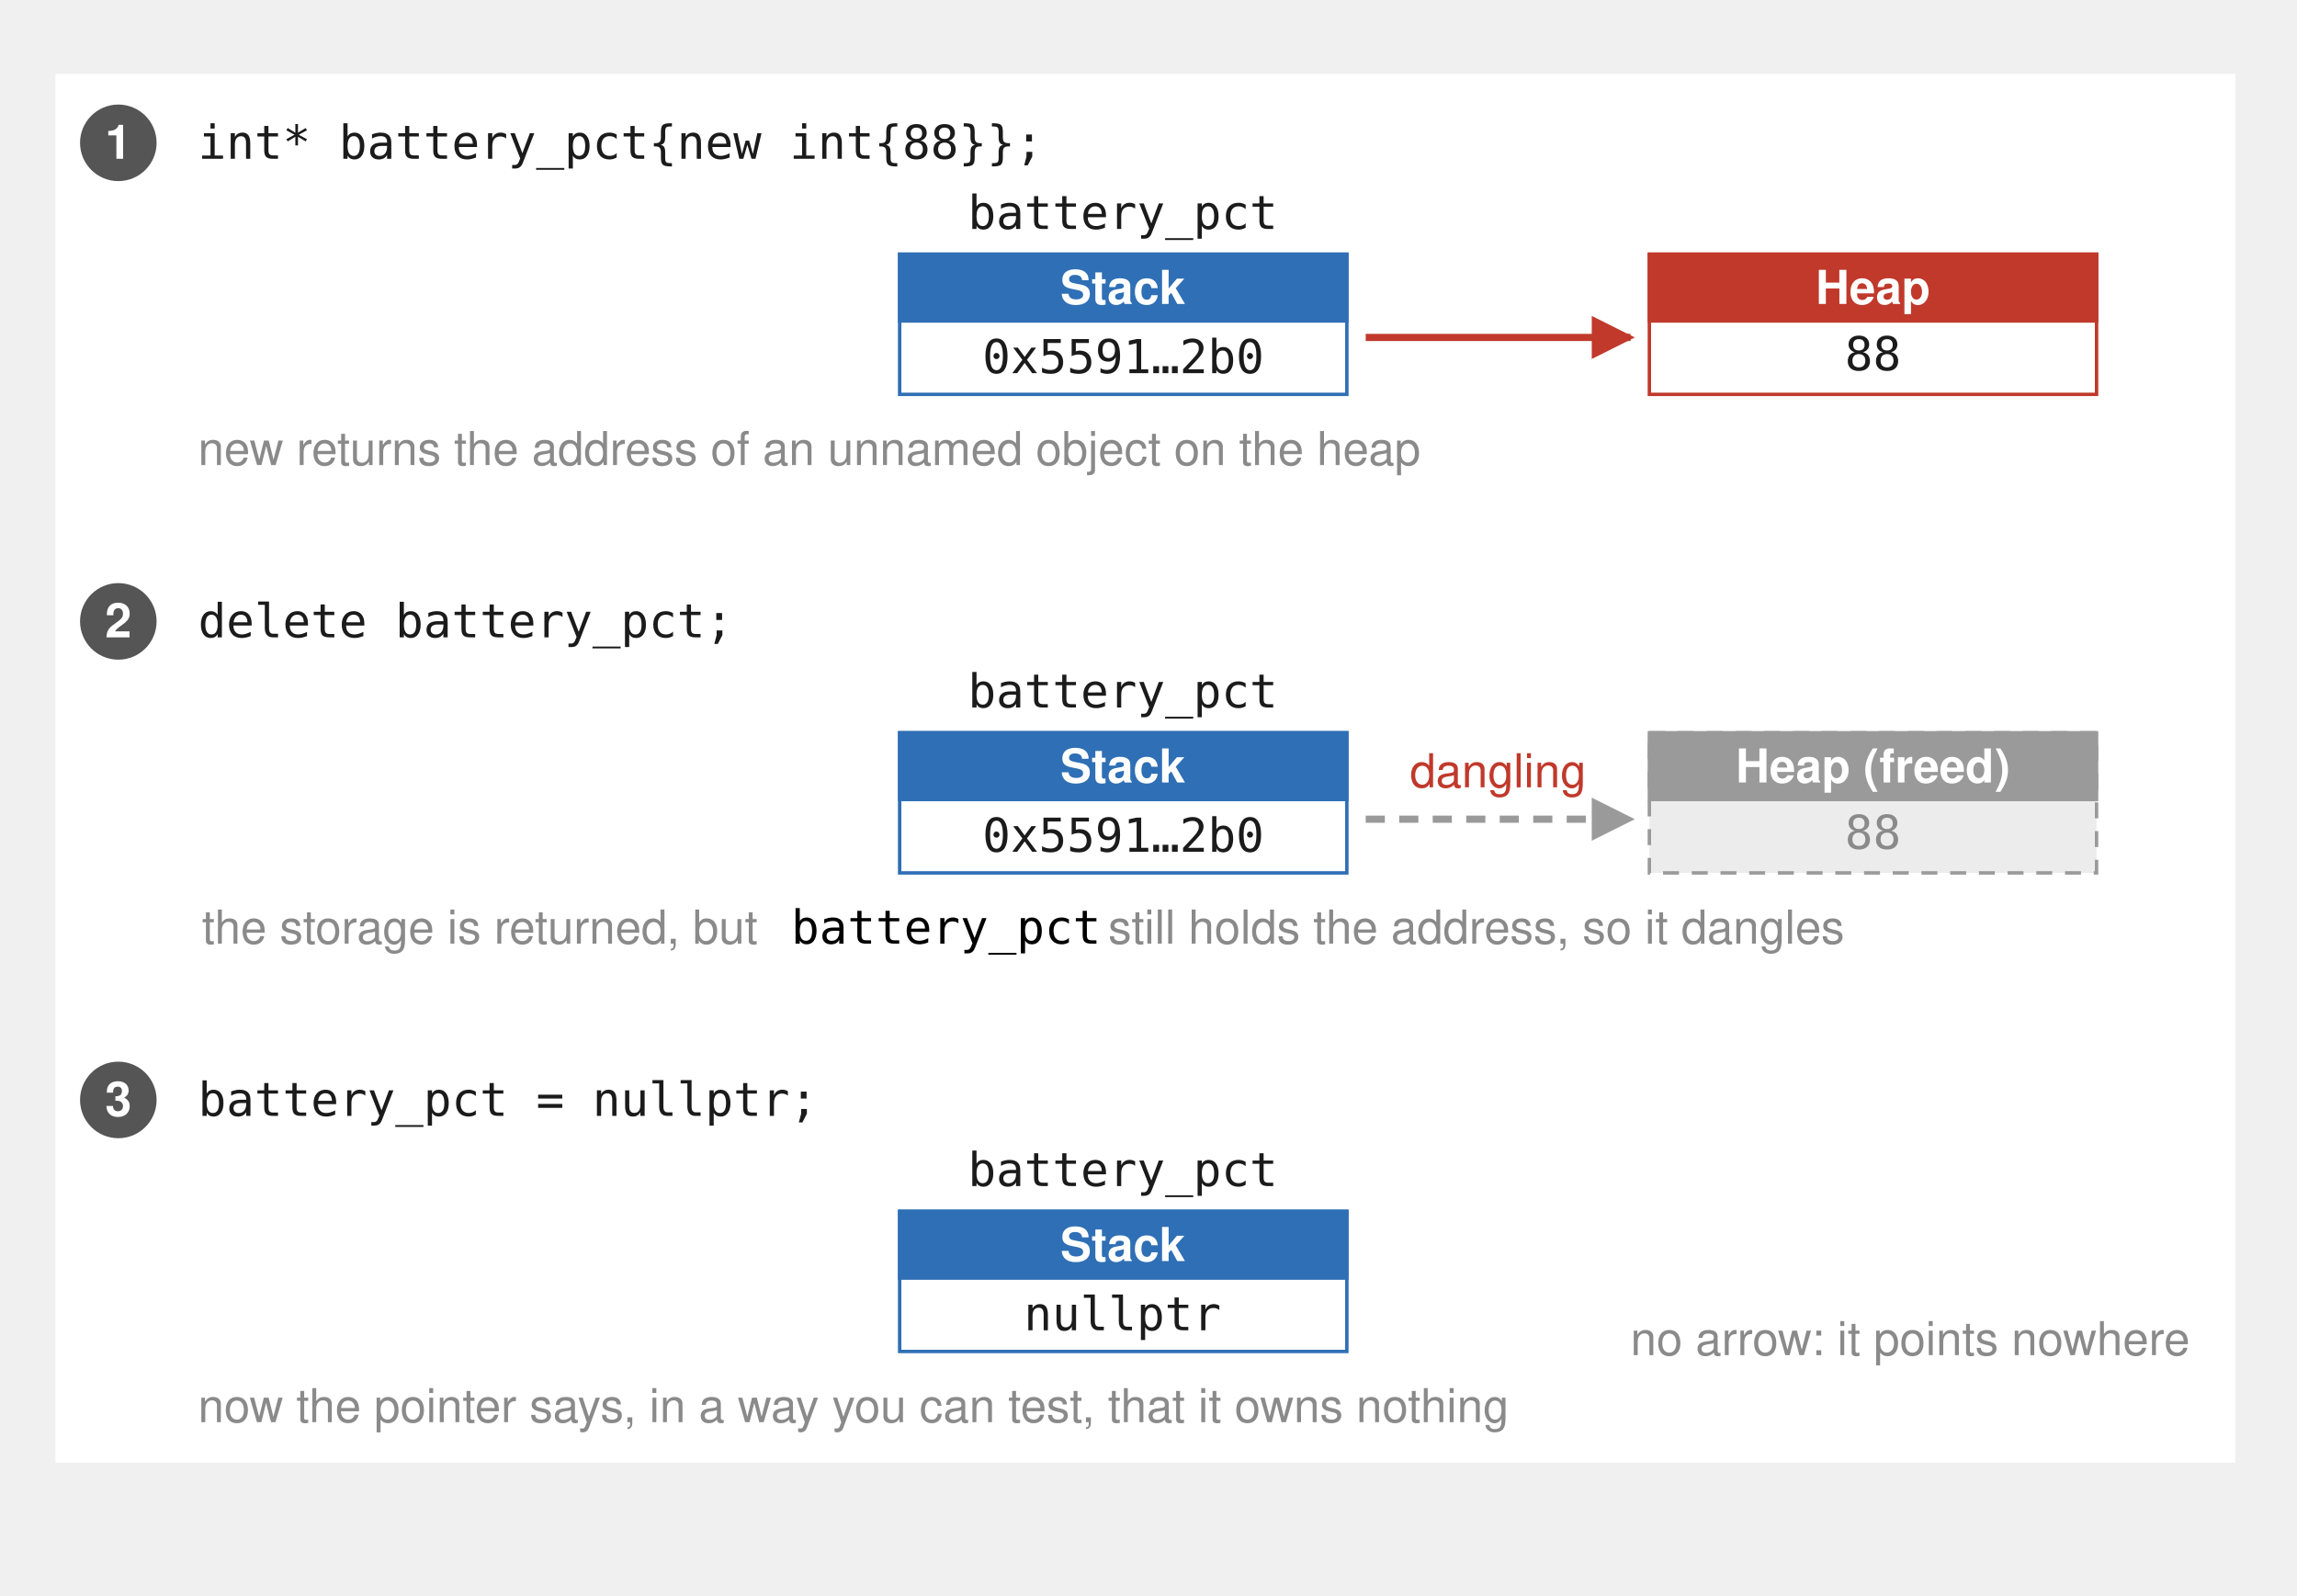
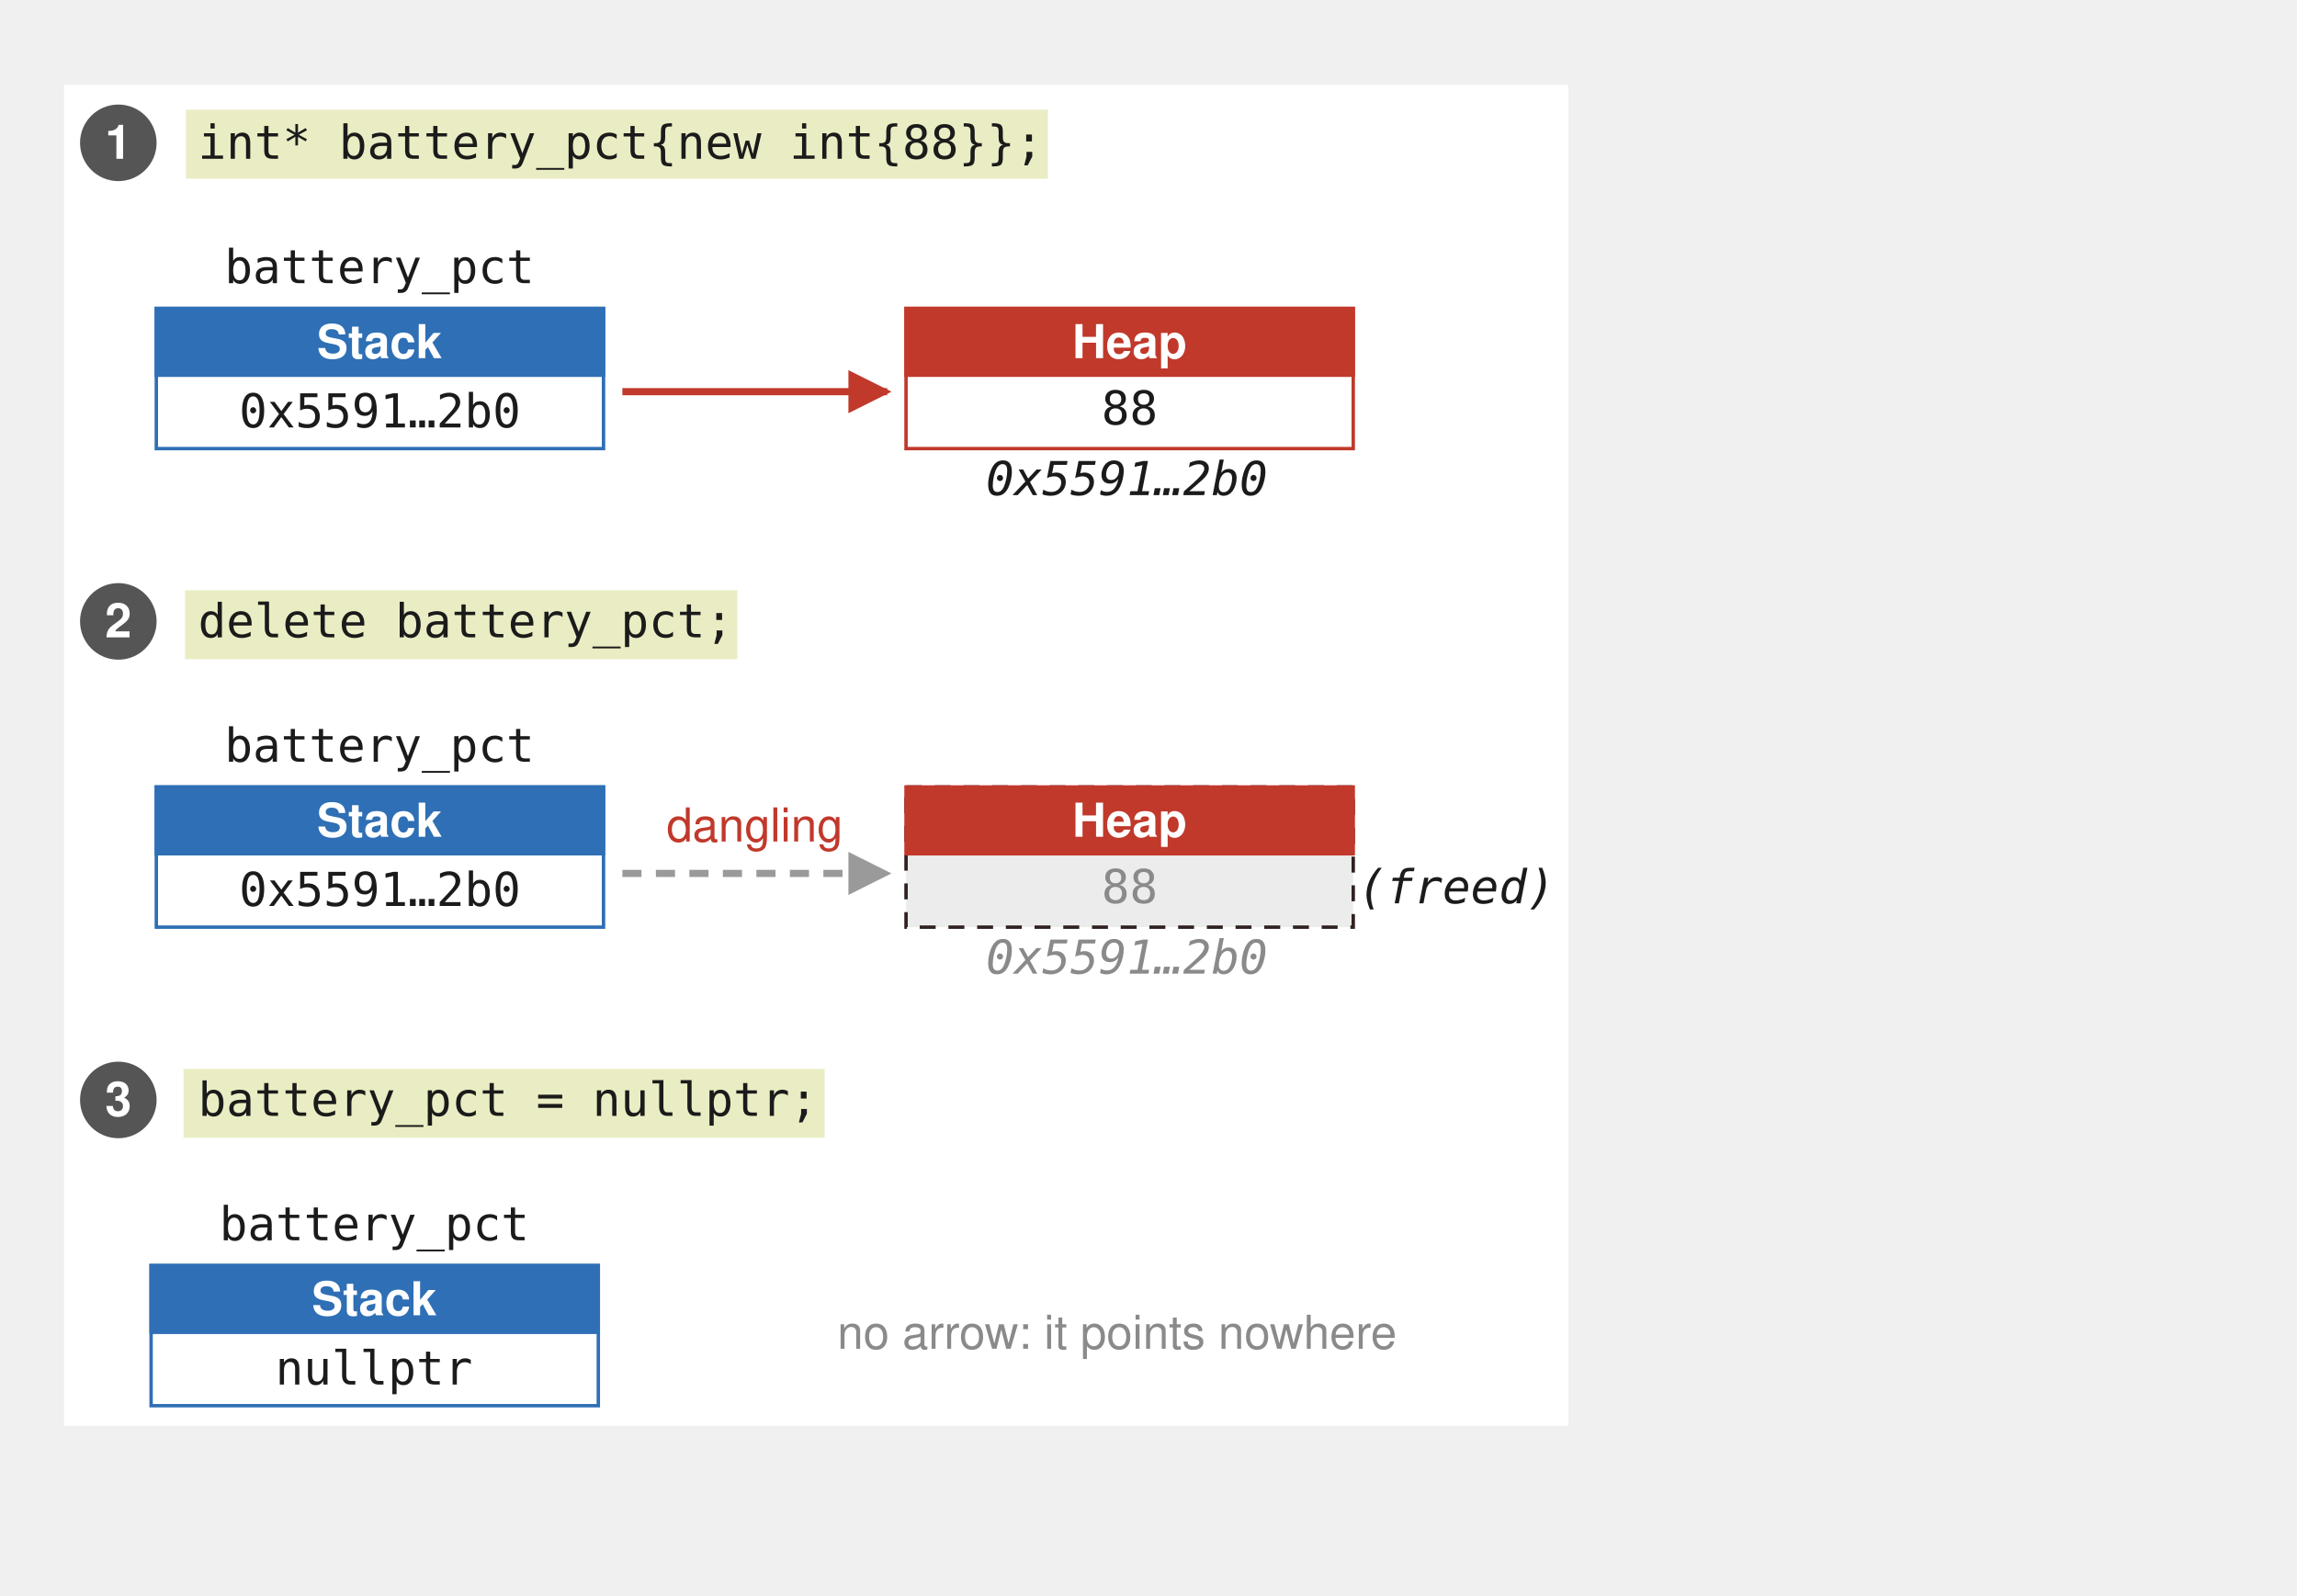
<svg xmlns="http://www.w3.org/2000/svg" width="1440" height="1000" viewBox="0 0 1440 1000" version="1.1" id="new_delete">
  <defs id="defs6">
    <marker id="a-2f6fb5" viewBox="0 0 10 10" refX="9" refY="5" markerWidth="6" markerHeight="6" orient="auto-start-reverse">
      <path d="M 0 0 L 10 5 L 0 10 z" fill="#2f6fb5" id="path1" />
    </marker>
    <marker id="a-c0392b" viewBox="0 0 10 10" refX="9" refY="5" markerWidth="6" markerHeight="6" orient="auto-start-reverse">
      <path d="M 0 0 L 10 5 L 0 10 z" fill="#c0392b" id="path2" />
    </marker>
    <marker id="a-555555" viewBox="0 0 10 10" refX="9" refY="5" markerWidth="6" markerHeight="6" orient="auto-start-reverse">
      <path d="M 0 0 L 10 5 L 0 10 z" fill="#555555" id="path3" />
    </marker>
    <marker id="a-7d8f1c" viewBox="0 0 10 10" refX="9" refY="5" markerWidth="6" markerHeight="6" orient="auto-start-reverse">
      <path d="M 0 0 L 10 5 L 0 10 z" fill="#7d8f1c" id="path4" />
    </marker>
    <marker id="a-1f7a6c" viewBox="0 0 10 10" refX="9" refY="5" markerWidth="6" markerHeight="6" orient="auto-start-reverse">
      <path d="M 0 0 L 10 5 L 0 10 z" fill="#1f7a6c" id="path5" />
    </marker>
    <marker id="a-9a9a9a" viewBox="0 0 10 10" refX="9" refY="5" markerWidth="6" markerHeight="6" orient="auto-start-reverse">
      <path d="M 0 0 L 10 5 L 0 10 z" fill="#9a9a9a" id="path6" />
    </marker>
  </defs>
-   <rect width="1366.658" height="870.686" fill="#ffffff" id="rect6" x="34.741" y="46.322" style="stroke-width:0.909" />
+   <rect width="769.814" height="173.232" fill="#ffffff" id="rect32" x="449.121" y="1207.608" style="stroke-width:0.304" />
+   <rect width="943.039" height="840.642" fill="#ffffff" id="rect6" x="40.118" y="53.188" style="stroke-width:0.742" />
  <circle cx="74.174" cy="89.54" r="24" fill="#555555" id="circle6" />
  <text x="74.174" y="99.54" font-family="'Fira Sans', Helvetica, Arial, sans-serif" font-size="30px" font-weight="bold" fill="#ffffff" text-anchor="middle" id="text6">1</text>
+   <rect x="116.534" y="68.77" width="540.377" height="43.237" fill="#ececec" stroke="#9a9a9a" stroke-width="2.085" stroke-dasharray="10, 8" id="rect4" style="fill:#eaedc3;fill-opacity:1;stroke:none;stroke-opacity:1" />
  <text x="124.174" y="99.54" font-family="'Fira Mono', 'DejaVu Sans Mono', monospace" font-size="28" font-weight="normal" fill="#1b1b1b" text-anchor="start" id="text7" style="font-style:normal;font-variant:normal;font-weight:normal;font-stretch:normal;font-size:29.333px;font-family:'Fira Mono', 'DejaVu Sans Mono', monospace;-inkscape-font-specification:'Fira Mono, DejaVu Sans Mono, monospace, Normal';font-variant-ligatures:normal;font-variant-caps:normal;font-variant-numeric:normal;font-variant-east-asian:normal">int* battery_pct{new int{88}};</text>
-   <rect x="563.994" y="159.361" width="280.359" height="87.859" fill="#ffffff" stroke="#2f6fb5" stroke-width="2.141" id="rect7" />
-   <rect x="562.924" y="158.29" width="282.5" height="44" fill="#2f6fb5" id="rect8" />
-   <text x="703.881" y="190.54" font-family="'Fira Sans', Helvetica, Arial, sans-serif" font-size="26" font-weight="600" fill="#ffffff" text-anchor="middle" id="text8" style="font-style:normal;font-variant:normal;font-weight:600;font-stretch:normal;font-size:29.333px;font-family:'Fira Sans', Helvetica, Arial, sans-serif;-inkscape-font-specification:'Fira Sans, Helvetica, Arial, sans-serif, Semi-Bold';font-variant-ligatures:normal;font-variant-caps:normal;font-variant-numeric:normal;font-variant-east-asian:normal">Stack</text>
-   <text x="704.174" y="233.94" font-family="'Fira Mono', 'DejaVu Sans Mono', monospace" font-size="24" font-weight="bold" fill="#1b1b1b" text-anchor="middle" id="text9" style="font-style:normal;font-variant:normal;font-weight:500;font-stretch:normal;font-size:29.333px;font-family:'Fira Mono', 'DejaVu Sans Mono', monospace;-inkscape-font-specification:'Fira Mono, DejaVu Sans Mono, monospace, Medium';font-variant-ligatures:normal;font-variant-caps:normal;font-variant-numeric:normal;font-variant-east-asian:normal">0x5591…2b0</text>
-   <text x="703.91" y="143.54" font-family="'Fira Sans', Helvetica, Arial, sans-serif" font-size="28" font-weight="bold" fill="#1b1b1b" text-anchor="middle" id="text10" style="font-style:normal;font-variant:normal;font-weight:normal;font-stretch:normal;font-size:29.333px;font-family:'Fira Mono', 'DejaVu Sans Mono', monospace;-inkscape-font-specification:'Fira Mono, DejaVu Sans Mono, monospace, Normal';font-variant-ligatures:normal;font-variant-caps:normal;font-variant-numeric:normal;font-variant-east-asian:normal">battery_pct</text>
-   <rect x="1033.995" y="159.361" width="280.359" height="87.859" fill="#ffffff" stroke="#c0392b" stroke-width="2.141" id="rect10" />
-   <rect x="1032.924" y="158.29" width="282.5" height="44" fill="#c0392b" id="rect11" />
-   <text x="1174.174" y="190.54" font-family="'Fira Sans', Helvetica, Arial, sans-serif" font-size="26" font-weight="600" fill="#ffffff" text-anchor="middle" id="text11" style="font-style:normal;font-variant:normal;font-weight:600;font-stretch:normal;font-size:29.333px;font-family:'Fira Sans', Helvetica, Arial, sans-serif;-inkscape-font-specification:'Fira Sans, Helvetica, Arial, sans-serif, Semi-Bold';font-variant-ligatures:normal;font-variant-caps:normal;font-variant-numeric:normal;font-variant-east-asian:normal">Heap</text>
-   <text x="1174.174" y="232.14" font-family="'Fira Sans', Helvetica, Arial, sans-serif" font-size="36" font-weight="bold" fill="#1b1b1b" text-anchor="middle" id="text12" style="font-style:normal;font-variant:normal;font-weight:500;font-stretch:normal;font-size:29.333px;font-family:'Fira Mono', 'DejaVu Sans Mono', monospace;-inkscape-font-specification:'Fira Mono, DejaVu Sans Mono, monospace, Medium';font-variant-ligatures:normal;font-variant-caps:normal;font-variant-numeric:normal;font-variant-east-asian:normal">88</text>
-   <line x1="856.174" y1="211.54" x2="1022.174" y2="211.54" stroke="#c0392b" stroke-width="4.5" marker-end="url(#a-c0392b)" id="line12" />
-   <text x="124.174" y="291.54" font-family="'Fira Sans', Helvetica, Arial, sans-serif" font-size="22" font-weight="normal" fill="#8a8a8a" text-anchor="start" id="text13" style="font-style:normal;font-variant:normal;font-weight:normal;font-stretch:normal;font-size:29.333px;font-family:'Fira Sans', Helvetica, Arial, sans-serif;-inkscape-font-specification:'Fira Sans, Helvetica, Arial, sans-serif, Normal';font-variant-ligatures:normal;font-variant-caps:normal;font-variant-numeric:normal;font-variant-east-asian:normal">new returns the address of an unnamed object on the heap</text>
  <circle cx="74.174" cy="389.54" r="24" fill="#555555" id="circle13" />
  <text x="74.174" y="399.54" font-family="'Fira Sans', Helvetica, Arial, sans-serif" font-size="30px" font-weight="bold" fill="#ffffff" text-anchor="middle" id="text14">2</text>
+   <rect x="116.012" y="370.046" width="346.265" height="43.237" fill="#ececec" stroke="#9a9a9a" stroke-width="1.669" stroke-dasharray="10, 8" id="rect3" style="fill:#eaedc3;fill-opacity:1;stroke:none;stroke-opacity:1" />
  <text x="124.174" y="399.54" font-family="'Fira Mono', 'DejaVu Sans Mono', monospace" font-size="28" font-weight="normal" fill="#1b1b1b" text-anchor="start" id="text15" style="font-style:normal;font-variant:normal;font-weight:normal;font-stretch:normal;font-size:29.333px;font-family:'Fira Mono', 'DejaVu Sans Mono', monospace;-inkscape-font-specification:'Fira Mono, DejaVu Sans Mono, monospace, Normal';font-variant-ligatures:normal;font-variant-caps:normal;font-variant-numeric:normal;font-variant-east-asian:normal">delete battery_pct;</text>
-   <rect x="563.994" y="459.361" width="280.359" height="87.859" fill="#ffffff" stroke="#2f6fb5" stroke-width="2.141" id="rect15" />
-   <rect x="562.924" y="458.29" width="282.5" height="44" fill="#2f6fb5" id="rect16" />
-   <text x="703.881" y="490.54" font-family="'Fira Sans', Helvetica, Arial, sans-serif" font-size="26" font-weight="600" fill="#ffffff" text-anchor="middle" id="text16" style="font-style:normal;font-variant:normal;font-weight:600;font-stretch:normal;font-size:29.333px;font-family:'Fira Sans', Helvetica, Arial, sans-serif;-inkscape-font-specification:'Fira Sans, Helvetica, Arial, sans-serif, Semi-Bold';font-variant-ligatures:normal;font-variant-caps:normal;font-variant-numeric:normal;font-variant-east-asian:normal">Stack</text>
-   <text x="704.174" y="533.94" font-family="'Fira Mono', 'DejaVu Sans Mono', monospace" font-size="24" font-weight="bold" fill="#1b1b1b" text-anchor="middle" id="text17" style="font-style:normal;font-variant:normal;font-weight:500;font-stretch:normal;font-size:29.333px;font-family:'Fira Mono', 'DejaVu Sans Mono', monospace;-inkscape-font-specification:'Fira Mono, DejaVu Sans Mono, monospace, Medium';font-variant-ligatures:normal;font-variant-caps:normal;font-variant-numeric:normal;font-variant-east-asian:normal">0x5591…2b0</text>
-   <text x="703.91" y="443.54" font-family="'Fira Sans', Helvetica, Arial, sans-serif" font-size="28" font-weight="bold" fill="#1b1b1b" text-anchor="middle" id="text18" style="font-style:normal;font-variant:normal;font-weight:normal;font-stretch:normal;font-size:29.333px;font-family:'Fira Mono', 'DejaVu Sans Mono', monospace;-inkscape-font-specification:'Fira Mono, DejaVu Sans Mono, monospace, Normal';font-variant-ligatures:normal;font-variant-caps:normal;font-variant-numeric:normal;font-variant-east-asian:normal">battery_pct</text>
-   <rect x="1033.995" y="459.361" width="280.359" height="87.859" fill="#ececec" stroke="#9a9a9a" stroke-width="2.141" stroke-dasharray="10, 8" id="rect18" />
-   <rect x="1032.924" y="458.29" width="282.5" height="44" fill="#9a9a9a" id="rect19" />
-   <text x="1174.174" y="490.54" font-family="'Fira Sans', Helvetica, Arial, sans-serif" font-size="26" font-weight="600" fill="#ffffff" text-anchor="middle" id="text19" style="font-style:normal;font-variant:normal;font-weight:600;font-stretch:normal;font-size:29.333px;font-family:'Fira Sans', Helvetica, Arial, sans-serif;-inkscape-font-specification:'Fira Sans, Helvetica, Arial, sans-serif, Semi-Bold';font-variant-ligatures:normal;font-variant-caps:normal;font-variant-numeric:normal;font-variant-east-asian:normal">Heap (freed)</text>
-   <text x="1174.174" y="532.14" font-family="'Fira Sans', Helvetica, Arial, sans-serif" font-size="36" font-weight="bold" fill="#8a8a8a" text-anchor="middle" id="text20" style="font-style:normal;font-variant:normal;font-weight:500;font-stretch:normal;font-size:29.333px;font-family:'Fira Mono', 'DejaVu Sans Mono', monospace;-inkscape-font-specification:'Fira Mono, DejaVu Sans Mono, monospace, Medium';font-variant-ligatures:normal;font-variant-caps:normal;font-variant-numeric:normal;font-variant-east-asian:normal">88</text>
-   <line x1="856.174" y1="513.54" x2="1022.174" y2="513.54" stroke="#9a9a9a" stroke-width="4.5" marker-end="url(#a-9a9a9a)" stroke-dasharray="12, 9" id="line20" />
-   <text x="939.174" y="493.54" font-family="'Fira Sans', Helvetica, Arial, sans-serif" font-size="22" font-weight="normal" fill="#c0392b" text-anchor="middle" id="text21" style="font-style:normal;font-variant:normal;font-weight:normal;font-stretch:normal;font-size:29.333px;font-family:'Fira Sans', Helvetica, Arial, sans-serif;-inkscape-font-specification:'Fira Sans, Helvetica, Arial, sans-serif, Normal';font-variant-ligatures:normal;font-variant-caps:normal;font-variant-numeric:normal;font-variant-east-asian:normal;text-anchor:middle;fill:#c0392b">dangling</text>
-   <text x="126.609" y="591.54" font-family="'Fira Sans', Helvetica, Arial, sans-serif" font-size="22" font-weight="normal" fill="#8a8a8a" text-anchor="start" id="text22" style="font-style:normal;font-variant:normal;font-weight:normal;font-stretch:normal;font-size:29.333px;font-family:'Fira Sans', Helvetica, Arial, sans-serif;-inkscape-font-specification:'Fira Sans, Helvetica, Arial, sans-serif, Normal';font-variant-ligatures:normal;font-variant-caps:normal;font-variant-numeric:normal;font-variant-east-asian:normal">the storage is returned, but</text>
  <circle cx="74.174" cy="689.54" r="24" fill="#555555" id="circle22" />
  <text x="74.174" y="699.54" font-family="'Fira Sans', Helvetica, Arial, sans-serif" font-size="30px" font-weight="bold" fill="#ffffff" text-anchor="middle" id="text23">3</text>
+   <rect x="115.029" y="670.046" width="401.97" height="43.237" fill="#ececec" stroke="#9a9a9a" stroke-width="1.798" stroke-dasharray="10, 8" id="rect12" style="fill:#eaedc3;fill-opacity:1;stroke:none;stroke-opacity:1" />
  <text x="124.174" y="699.54" font-family="'Fira Mono', 'DejaVu Sans Mono', monospace" font-size="28" font-weight="normal" fill="#1b1b1b" text-anchor="start" id="text24" style="font-style:normal;font-variant:normal;font-weight:normal;font-stretch:normal;font-size:29.333px;font-family:'Fira Mono', 'DejaVu Sans Mono', monospace;-inkscape-font-specification:'Fira Mono, DejaVu Sans Mono, monospace, Normal';font-variant-ligatures:normal;font-variant-caps:normal;font-variant-numeric:normal;font-variant-east-asian:normal">battery_pct = nullptr;</text>
-   <rect x="563.994" y="759.361" width="280.359" height="87.859" fill="#ffffff" stroke="#2f6fb5" stroke-width="2.141" id="rect24" />
-   <rect x="562.924" y="758.29" width="282.5" height="44" fill="#2f6fb5" id="rect25" />
-   <text x="703.881" y="790.54" font-family="'Fira Sans', Helvetica, Arial, sans-serif" font-size="26" font-weight="600" fill="#ffffff" text-anchor="middle" id="text25" style="font-style:normal;font-variant:normal;font-weight:600;font-stretch:normal;font-size:29.333px;font-family:'Fira Sans', Helvetica, Arial, sans-serif;-inkscape-font-specification:'Fira Sans, Helvetica, Arial, sans-serif, Semi-Bold';font-variant-ligatures:normal;font-variant-caps:normal;font-variant-numeric:normal;font-variant-east-asian:normal">Stack</text>
-   <text x="703.69" y="833.94" font-family="'Fira Mono', 'DejaVu Sans Mono', monospace" font-size="24" font-weight="bold" fill="#1b1b1b" text-anchor="middle" id="text26" style="font-style:normal;font-variant:normal;font-weight:500;font-stretch:normal;font-size:29.333px;font-family:'Fira Mono', 'DejaVu Sans Mono', monospace;-inkscape-font-specification:'Fira Mono, DejaVu Sans Mono, monospace, Medium';font-variant-ligatures:normal;font-variant-caps:normal;font-variant-numeric:normal;font-variant-east-asian:normal">nullptr</text>
-   <text x="703.91" y="743.54" font-family="'Fira Sans', Helvetica, Arial, sans-serif" font-size="28" font-weight="bold" fill="#1b1b1b" text-anchor="middle" id="text27" style="font-style:normal;font-variant:normal;font-weight:normal;font-stretch:normal;font-size:29.333px;font-family:'Fira Mono', 'DejaVu Sans Mono', monospace;-inkscape-font-specification:'Fira Mono, DejaVu Sans Mono, monospace, Normal';font-variant-ligatures:normal;font-variant-caps:normal;font-variant-numeric:normal;font-variant-east-asian:normal">battery_pct</text>
-   <text x="1022.174" y="849.54" font-family="'Fira Sans', Helvetica, Arial, sans-serif" font-size="23" font-weight="normal" fill="#8a8a8a" text-anchor="start" id="text28" style="font-style:normal;font-variant:normal;font-weight:normal;font-stretch:normal;font-size:29.333px;font-family:'Fira Sans', Helvetica, Arial, sans-serif;-inkscape-font-specification:'Fira Sans, Helvetica, Arial, sans-serif, Normal';font-variant-ligatures:normal;font-variant-caps:normal;font-variant-numeric:normal;font-variant-east-asian:normal;text-anchor:start;fill:#8a8a8a">no arrow: it points nowhere</text>
-   <text x="124.174" y="891.54" font-family="'Fira Sans', Helvetica, Arial, sans-serif" font-size="22" font-weight="normal" fill="#8a8a8a" text-anchor="start" id="text29" style="font-style:normal;font-variant:normal;font-weight:normal;font-stretch:normal;font-size:29.333px;font-family:'Fira Sans', Helvetica, Arial, sans-serif;-inkscape-font-specification:'Fira Sans, Helvetica, Arial, sans-serif, Normal';font-variant-ligatures:normal;font-variant-caps:normal;font-variant-numeric:normal;font-variant-east-asian:normal">now the pointer says, in a way you can test, that it owns nothing</text>
-   <text x="495.971" y="591.57" font-family="'Fira Sans', Helvetica, Arial, sans-serif" font-size="22" font-weight="normal" fill="#8a8a8a" text-anchor="start" id="text1" style="font-style:normal;font-variant:normal;font-weight:normal;font-stretch:normal;font-size:29.333px;font-family:'Fira Mono', 'DejaVu Sans Mono', monospace;-inkscape-font-specification:'Fira Mono, DejaVu Sans Mono, monospace, Normal';font-variant-ligatures:normal;font-variant-caps:normal;font-variant-numeric:normal;font-variant-east-asian:normal;text-anchor:start;fill:#000000;fill-opacity:1">battery_pct</text>
-   <text x="694.748" y="591.54" font-family="'Fira Sans', Helvetica, Arial, sans-serif" font-size="22" font-weight="normal" fill="#8a8a8a" text-anchor="start" id="text2" style="font-style:normal;font-variant:normal;font-weight:normal;font-stretch:normal;font-size:29.333px;font-family:'Fira Sans', Helvetica, Arial, sans-serif;-inkscape-font-specification:'Fira Sans, Helvetica, Arial, sans-serif, Normal';font-variant-ligatures:normal;font-variant-caps:normal;font-variant-numeric:normal;font-variant-east-asian:normal">still holds the address, so it dangles</text>
+   <rect x="94.724" y="793.361" width="280.359" height="87.859" fill="#ffffff" stroke="#2f6fb5" stroke-width="2.141" id="rect24" />
+   <rect x="93.653" y="792.29" width="282.5" height="44" fill="#2f6fb5" id="rect25" />
+   <text x="234.61" y="824.54" font-family="'Fira Sans', Helvetica, Arial, sans-serif" font-size="26" font-weight="600" fill="#ffffff" text-anchor="middle" id="text25" style="font-style:normal;font-variant:normal;font-weight:600;font-stretch:normal;font-size:29.333px;font-family:'Fira Sans', Helvetica, Arial, sans-serif;-inkscape-font-specification:'Fira Sans, Helvetica, Arial, sans-serif, Semi-Bold';font-variant-ligatures:normal;font-variant-caps:normal;font-variant-numeric:normal;font-variant-east-asian:normal">Stack</text>
+   <text x="234.419" y="867.94" font-family="'Fira Mono', 'DejaVu Sans Mono', monospace" font-size="24" font-weight="bold" fill="#1b1b1b" text-anchor="middle" id="text26" style="font-style:normal;font-variant:normal;font-weight:500;font-stretch:normal;font-size:29.333px;font-family:'Fira Mono', 'DejaVu Sans Mono', monospace;-inkscape-font-specification:'Fira Mono, DejaVu Sans Mono, monospace, Medium';font-variant-ligatures:normal;font-variant-caps:normal;font-variant-numeric:normal;font-variant-east-asian:normal">nullptr</text>
+   <text x="234.639" y="777.54" font-family="'Fira Sans', Helvetica, Arial, sans-serif" font-size="28" font-weight="bold" fill="#1b1b1b" text-anchor="middle" id="text27" style="font-style:normal;font-variant:normal;font-weight:normal;font-stretch:normal;font-size:29.333px;font-family:'Fira Mono', 'DejaVu Sans Mono', monospace;-inkscape-font-specification:'Fira Mono, DejaVu Sans Mono, monospace, Normal';font-variant-ligatures:normal;font-variant-caps:normal;font-variant-numeric:normal;font-variant-east-asian:normal">battery_pct</text>
+   <text x="524.929" y="845.54" font-family="'Fira Sans', Helvetica, Arial, sans-serif" font-size="23" font-weight="normal" fill="#8a8a8a" text-anchor="start" id="text28" style="font-style:normal;font-variant:normal;font-weight:normal;font-stretch:normal;font-size:29.333px;font-family:'Fira Sans', Helvetica, Arial, sans-serif;-inkscape-font-specification:'Fira Sans, Helvetica, Arial, sans-serif, Normal';font-variant-ligatures:normal;font-variant-caps:normal;font-variant-numeric:normal;font-variant-east-asian:normal;text-anchor:start;fill:#8a8a8a">no arrow: it points nowhere</text>
+   <rect x="456.644" y="1250.752" width="280.359" height="87.859" fill="#ffffff" stroke="#2f6fb5" stroke-width="2.141" id="rect1" />
+   <rect x="455.574" y="1249.682" width="282.5" height="44" fill="#2f6fb5" id="rect2" />
+   <text x="596.531" y="1281.932" font-family="'Fira Sans', Helvetica, Arial, sans-serif" font-size="26" font-weight="600" fill="#ffffff" text-anchor="middle" id="text3" style="font-style:normal;font-variant:normal;font-weight:600;font-stretch:normal;font-size:29.333px;font-family:'Fira Sans', Helvetica, Arial, sans-serif;-inkscape-font-specification:'Fira Sans, Helvetica, Arial, sans-serif, Semi-Bold';font-variant-ligatures:normal;font-variant-caps:normal;font-variant-numeric:normal;font-variant-east-asian:normal">Stack</text>
+   <text x="596.824" y="1325.332" font-family="'Fira Mono', 'DejaVu Sans Mono', monospace" font-size="24" font-weight="bold" fill="#1b1b1b" text-anchor="middle" id="text4" style="font-style:normal;font-variant:normal;font-weight:500;font-stretch:normal;font-size:29.333px;font-family:'Fira Mono', 'DejaVu Sans Mono', monospace;-inkscape-font-specification:'Fira Mono, DejaVu Sans Mono, monospace, Medium';font-variant-ligatures:normal;font-variant-caps:normal;font-variant-numeric:normal;font-variant-east-asian:normal">0x5591…2b0</text>
+   <text x="596.56" y="1234.932" font-family="'Fira Sans', Helvetica, Arial, sans-serif" font-size="28" font-weight="bold" fill="#1b1b1b" text-anchor="middle" id="text5" style="font-style:normal;font-variant:normal;font-weight:normal;font-stretch:normal;font-size:29.333px;font-family:'Fira Mono', 'DejaVu Sans Mono', monospace;-inkscape-font-specification:'Fira Mono, DejaVu Sans Mono, monospace, Normal';font-variant-ligatures:normal;font-variant-caps:normal;font-variant-numeric:normal;font-variant-east-asian:normal">battery_pct</text>
+   <rect x="926.645" y="1250.752" width="280.359" height="87.859" fill="#ffffff" stroke="#c0392b" stroke-width="2.141" id="rect5" />
+   <rect x="925.574" y="1249.682" width="282.5" height="44" fill="#c0392b" id="rect9" />
+   <text x="1066.824" y="1281.932" font-family="'Fira Sans', Helvetica, Arial, sans-serif" font-size="26" font-weight="600" fill="#ffffff" text-anchor="middle" id="text30" style="font-style:normal;font-variant:normal;font-weight:600;font-stretch:normal;font-size:29.333px;font-family:'Fira Sans', Helvetica, Arial, sans-serif;-inkscape-font-specification:'Fira Sans, Helvetica, Arial, sans-serif, Semi-Bold';font-variant-ligatures:normal;font-variant-caps:normal;font-variant-numeric:normal;font-variant-east-asian:normal">Heap</text>
+   <text x="1066.824" y="1323.532" font-family="'Fira Sans', Helvetica, Arial, sans-serif" font-size="36" font-weight="bold" fill="#1b1b1b" text-anchor="middle" id="text31" style="font-style:normal;font-variant:normal;font-weight:500;font-stretch:normal;font-size:29.333px;font-family:'Fira Mono', 'DejaVu Sans Mono', monospace;-inkscape-font-specification:'Fira Mono, DejaVu Sans Mono, monospace, Medium';font-variant-ligatures:normal;font-variant-caps:normal;font-variant-numeric:normal;font-variant-east-asian:normal">88</text>
+   <line x1="748.824" y1="1302.932" x2="914.824" y2="1302.932" stroke="#c0392b" stroke-width="4.5" marker-end="url(#a-c0392b)" id="line31" />
+   <text x="1066.824" y="1369.77" font-family="'Fira Mono', 'DejaVu Sans Mono', monospace" font-size="24" font-weight="bold" fill="#1b1b1b" text-anchor="middle" id="text32" style="font-style:italic;font-variant:normal;font-weight:500;font-stretch:normal;font-size:29.333px;font-family:'Fira Mono', 'DejaVu Sans Mono', monospace;-inkscape-font-specification:'Fira Mono, DejaVu Sans Mono, monospace, Medium Italic';font-variant-ligatures:normal;font-variant-caps:normal;font-variant-numeric:normal;font-variant-east-asian:normal;text-anchor:middle;fill:#1b1b1b">0x5591…2b0</text>
+   <g id="g43">
+     <rect x="97.994" y="193.361" width="280.359" height="87.859" fill="#ffffff" stroke="#2f6fb5" stroke-width="2.141" id="rect7" />
+     <rect x="96.924" y="192.29" width="282.5" height="44" fill="#2f6fb5" id="rect8" />
+     <text x="237.881" y="224.54" font-family="'Fira Sans', Helvetica, Arial, sans-serif" font-size="26" font-weight="600" fill="#ffffff" text-anchor="middle" id="text8" style="font-style:normal;font-variant:normal;font-weight:600;font-stretch:normal;font-size:29.333px;font-family:'Fira Sans', Helvetica, Arial, sans-serif;-inkscape-font-specification:'Fira Sans, Helvetica, Arial, sans-serif, Semi-Bold';font-variant-ligatures:normal;font-variant-caps:normal;font-variant-numeric:normal;font-variant-east-asian:normal">Stack</text>
+     <text x="238.174" y="267.94" font-family="'Fira Mono', 'DejaVu Sans Mono', monospace" font-size="24" font-weight="bold" fill="#1b1b1b" text-anchor="middle" id="text9" style="font-style:normal;font-variant:normal;font-weight:500;font-stretch:normal;font-size:29.333px;font-family:'Fira Mono', 'DejaVu Sans Mono', monospace;-inkscape-font-specification:'Fira Mono, DejaVu Sans Mono, monospace, Medium';font-variant-ligatures:normal;font-variant-caps:normal;font-variant-numeric:normal;font-variant-east-asian:normal">0x5591…2b0</text>
+     <text x="237.91" y="177.54" font-family="'Fira Sans', Helvetica, Arial, sans-serif" font-size="28" font-weight="bold" fill="#1b1b1b" text-anchor="middle" id="text10" style="font-style:normal;font-variant:normal;font-weight:normal;font-stretch:normal;font-size:29.333px;font-family:'Fira Mono', 'DejaVu Sans Mono', monospace;-inkscape-font-specification:'Fira Mono, DejaVu Sans Mono, monospace, Normal';font-variant-ligatures:normal;font-variant-caps:normal;font-variant-numeric:normal;font-variant-east-asian:normal">battery_pct</text>
+     <rect x="567.995" y="193.361" width="280.359" height="87.859" fill="#ffffff" stroke="#c0392b" stroke-width="2.141" id="rect10" />
+     <rect x="566.924" y="192.29" width="282.5" height="44" fill="#c0392b" id="rect11" />
+     <text x="708.174" y="224.54" font-family="'Fira Sans', Helvetica, Arial, sans-serif" font-size="26" font-weight="600" fill="#ffffff" text-anchor="middle" id="text11" style="font-style:normal;font-variant:normal;font-weight:600;font-stretch:normal;font-size:29.333px;font-family:'Fira Sans', Helvetica, Arial, sans-serif;-inkscape-font-specification:'Fira Sans, Helvetica, Arial, sans-serif, Semi-Bold';font-variant-ligatures:normal;font-variant-caps:normal;font-variant-numeric:normal;font-variant-east-asian:normal">Heap</text>
+     <text x="708.174" y="266.14" font-family="'Fira Sans', Helvetica, Arial, sans-serif" font-size="36" font-weight="bold" fill="#1b1b1b" text-anchor="middle" id="text12" style="font-style:normal;font-variant:normal;font-weight:500;font-stretch:normal;font-size:29.333px;font-family:'Fira Mono', 'DejaVu Sans Mono', monospace;-inkscape-font-specification:'Fira Mono, DejaVu Sans Mono, monospace, Medium';font-variant-ligatures:normal;font-variant-caps:normal;font-variant-numeric:normal;font-variant-east-asian:normal">88</text>
+     <line x1="390.174" y1="245.54" x2="556.174" y2="245.54" stroke="#c0392b" stroke-width="4.5" marker-end="url(#a-c0392b)" id="line12" />
+     <text x="706.385" y="310.378" font-family="'Fira Mono', 'DejaVu Sans Mono', monospace" font-size="24" font-weight="bold" fill="#1b1b1b" text-anchor="middle" id="text32-6" style="font-style:italic;font-variant:normal;font-weight:500;font-stretch:normal;font-size:29.333px;font-family:'Fira Mono', 'DejaVu Sans Mono', monospace;-inkscape-font-specification:'Fira Mono, DejaVu Sans Mono, monospace, Medium Italic';font-variant-ligatures:normal;font-variant-caps:normal;font-variant-numeric:normal;font-variant-east-asian:normal;text-anchor:middle;fill:#1b1b1b">0x5591…2b0</text>
+   </g>
+   <rect width="769.814" height="173.232" fill="#ffffff" id="rect33" x="452.531" y="1454.872" style="stroke-width:0.304" />
+   <rect x="460.055" y="1498.015" width="280.359" height="87.859" fill="#ffffff" stroke="#2f6fb5" stroke-width="2.141" id="rect34" style="stroke:#2f6fb5;stroke-opacity:1" />
+   <rect x="460.621" y="1498.56" width="280.359" height="87.859" fill="#ececec" stroke="#9a9a9a" stroke-width="2.141" stroke-dasharray="10, 8" id="rect44" style="stroke:#2f2220;stroke-opacity:1" />
+   <rect x="458.985" y="1496.945" width="282.5" height="44" fill="#2f6fb5" id="rect35" style="fill:#2f6fb5;fill-opacity:1" />
+   <text x="599.941" y="1529.195" font-family="'Fira Sans', Helvetica, Arial, sans-serif" font-size="26" font-weight="600" fill="#ffffff" text-anchor="middle" id="text35" style="font-style:normal;font-variant:normal;font-weight:600;font-stretch:normal;font-size:29.333px;font-family:'Fira Sans', Helvetica, Arial, sans-serif;-inkscape-font-specification:'Fira Sans, Helvetica, Arial, sans-serif, Semi-Bold';font-variant-ligatures:normal;font-variant-caps:normal;font-variant-numeric:normal;font-variant-east-asian:normal">Stack</text>
+   <text x="600.235" y="1572.595" font-family="'Fira Mono', 'DejaVu Sans Mono', monospace" font-size="24" font-weight="bold" fill="#1b1b1b" text-anchor="middle" id="text36" style="font-style:normal;font-variant:normal;font-weight:500;font-stretch:normal;font-size:29.333px;font-family:'Fira Mono', 'DejaVu Sans Mono', monospace;-inkscape-font-specification:'Fira Mono, DejaVu Sans Mono, monospace, Medium';font-variant-ligatures:normal;font-variant-caps:normal;font-variant-numeric:normal;font-variant-east-asian:normal;fill:#9a9a9a;fill-opacity:1">0x5591…2b0</text>
+   <rect x="930.055" y="1498.015" width="280.359" height="87.859" fill="#ffffff" stroke="#c0392b" stroke-width="2.141" id="rect37" />
+   <rect x="928.985" y="1496.945" width="282.5" height="44" fill="#c0392b" id="rect38" />
+   <text x="1070.235" y="1529.195" font-family="'Fira Sans', Helvetica, Arial, sans-serif" font-size="26" font-weight="600" fill="#ffffff" text-anchor="middle" id="text38" style="font-style:normal;font-variant:normal;font-weight:600;font-stretch:normal;font-size:29.333px;font-family:'Fira Sans', Helvetica, Arial, sans-serif;-inkscape-font-specification:'Fira Sans, Helvetica, Arial, sans-serif, Semi-Bold';font-variant-ligatures:normal;font-variant-caps:normal;font-variant-numeric:normal;font-variant-east-asian:normal">Heap</text>
+   <text x="1070.235" y="1570.795" font-family="'Fira Sans', Helvetica, Arial, sans-serif" font-size="36" font-weight="bold" fill="#1b1b1b" text-anchor="middle" id="text39" style="font-style:normal;font-variant:normal;font-weight:500;font-stretch:normal;font-size:29.333px;font-family:'Fira Mono', 'DejaVu Sans Mono', monospace;-inkscape-font-specification:'Fira Mono, DejaVu Sans Mono, monospace, Medium';font-variant-ligatures:normal;font-variant-caps:normal;font-variant-numeric:normal;font-variant-east-asian:normal">88</text>
+   <text x="1070.235" y="1617.033" font-family="'Fira Mono', 'DejaVu Sans Mono', monospace" font-size="24" font-weight="bold" fill="#1b1b1b" text-anchor="middle" id="text40" style="font-style:italic;font-variant:normal;font-weight:500;font-stretch:normal;font-size:29.333px;font-family:'Fira Mono', 'DejaVu Sans Mono', monospace;-inkscape-font-specification:'Fira Mono, DejaVu Sans Mono, monospace, Medium Italic';font-variant-ligatures:normal;font-variant-caps:normal;font-variant-numeric:normal;font-variant-east-asian:normal;text-anchor:middle;fill:#1b1b1b">0x5591…2b0</text>
+   <text x="805.88" y="1572.17" font-family="'Fira Mono', 'DejaVu Sans Mono', monospace" font-size="24" font-weight="bold" fill="#1b1b1b" text-anchor="middle" id="text41" style="font-style:italic;font-variant:normal;font-weight:500;font-stretch:normal;font-size:29.333px;font-family:'Fira Mono', 'DejaVu Sans Mono', monospace;-inkscape-font-specification:'Fira Mono, DejaVu Sans Mono, monospace, Medium Italic';font-variant-ligatures:normal;font-variant-caps:normal;font-variant-numeric:normal;font-variant-east-asian:normal;text-anchor:middle;fill:#1b1b1b">(freed)</text>
+   <rect x="97.994" y="493.361" width="280.359" height="87.859" fill="#ffffff" stroke="#2f6fb5" stroke-width="2.141" id="rect15" />
+   <rect x="96.924" y="492.29" width="282.5" height="44" fill="#2f6fb5" id="rect16" />
+   <text x="237.881" y="524.54" font-family="'Fira Sans', Helvetica, Arial, sans-serif" font-size="26" font-weight="600" fill="#ffffff" text-anchor="middle" id="text16" style="font-style:normal;font-variant:normal;font-weight:600;font-stretch:normal;font-size:29.333px;font-family:'Fira Sans', Helvetica, Arial, sans-serif;-inkscape-font-specification:'Fira Sans, Helvetica, Arial, sans-serif, Semi-Bold';font-variant-ligatures:normal;font-variant-caps:normal;font-variant-numeric:normal;font-variant-east-asian:normal">Stack</text>
+   <text x="238.174" y="567.94" font-family="'Fira Mono', 'DejaVu Sans Mono', monospace" font-size="24" font-weight="bold" fill="#1b1b1b" text-anchor="middle" id="text17" style="font-style:normal;font-variant:normal;font-weight:500;font-stretch:normal;font-size:29.333px;font-family:'Fira Mono', 'DejaVu Sans Mono', monospace;-inkscape-font-specification:'Fira Mono, DejaVu Sans Mono, monospace, Medium';font-variant-ligatures:normal;font-variant-caps:normal;font-variant-numeric:normal;font-variant-east-asian:normal">0x5591…2b0</text>
+   <text x="237.91" y="477.54" font-family="'Fira Sans', Helvetica, Arial, sans-serif" font-size="28" font-weight="bold" fill="#1b1b1b" text-anchor="middle" id="text18" style="font-style:normal;font-variant:normal;font-weight:normal;font-stretch:normal;font-size:29.333px;font-family:'Fira Mono', 'DejaVu Sans Mono', monospace;-inkscape-font-specification:'Fira Mono, DejaVu Sans Mono, monospace, Normal';font-variant-ligatures:normal;font-variant-caps:normal;font-variant-numeric:normal;font-variant-east-asian:normal">battery_pct</text>
+   <rect x="567.995" y="493.361" width="280.359" height="87.859" fill="#ececec" stroke="#9a9a9a" stroke-width="2.141" stroke-dasharray="10, 8" id="rect18" style="stroke:#2f2220;stroke-opacity:1" />
+   <rect x="566.924" y="492.29" width="282.5" height="44" fill="#9a9a9a" id="rect19" style="fill:#c0392b;fill-opacity:1" />
+   <text x="708.174" y="524.54" font-family="'Fira Sans', Helvetica, Arial, sans-serif" font-size="26" font-weight="600" fill="#ffffff" text-anchor="middle" id="text19" style="font-style:normal;font-variant:normal;font-weight:600;font-stretch:normal;font-size:29.333px;font-family:'Fira Sans', Helvetica, Arial, sans-serif;-inkscape-font-specification:'Fira Sans, Helvetica, Arial, sans-serif, Semi-Bold';font-variant-ligatures:normal;font-variant-caps:normal;font-variant-numeric:normal;font-variant-east-asian:normal">Heap</text>
+   <text x="708.174" y="566.14" font-family="'Fira Sans', Helvetica, Arial, sans-serif" font-size="36" font-weight="bold" fill="#8a8a8a" text-anchor="middle" id="text20" style="font-style:normal;font-variant:normal;font-weight:500;font-stretch:normal;font-size:29.333px;font-family:'Fira Mono', 'DejaVu Sans Mono', monospace;-inkscape-font-specification:'Fira Mono, DejaVu Sans Mono, monospace, Medium';font-variant-ligatures:normal;font-variant-caps:normal;font-variant-numeric:normal;font-variant-east-asian:normal">88</text>
+   <line x1="390.174" y1="547.54" x2="556.174" y2="547.54" stroke="#9a9a9a" stroke-width="4.5" marker-end="url(#a-9a9a9a)" stroke-dasharray="12, 9" id="line20" />
+   <text x="473.174" y="527.54" font-family="'Fira Sans', Helvetica, Arial, sans-serif" font-size="22" font-weight="normal" fill="#c0392b" text-anchor="middle" id="text21" style="font-style:normal;font-variant:normal;font-weight:normal;font-stretch:normal;font-size:29.333px;font-family:'Fira Sans', Helvetica, Arial, sans-serif;-inkscape-font-specification:'Fira Sans, Helvetica, Arial, sans-serif, Normal';font-variant-ligatures:normal;font-variant-caps:normal;font-variant-numeric:normal;font-variant-east-asian:normal;text-anchor:middle;fill:#c0392b">dangling</text>
+   <text x="706.385" y="610.378" font-family="'Fira Mono', 'DejaVu Sans Mono', monospace" font-size="24" font-weight="bold" fill="#1b1b1b" text-anchor="middle" id="text42" style="font-style:italic;font-variant:normal;font-weight:500;font-stretch:normal;font-size:29.333px;font-family:'Fira Mono', 'DejaVu Sans Mono', monospace;-inkscape-font-specification:'Fira Mono, DejaVu Sans Mono, monospace, Medium Italic';font-variant-ligatures:normal;font-variant-caps:normal;font-variant-numeric:normal;font-variant-east-asian:normal;text-anchor:middle;fill:#8a8a8a;fill-opacity:1">0x5591…2b0</text>
+   <text x="913.127" y="566.272" font-family="'Fira Mono', 'DejaVu Sans Mono', monospace" font-size="24" font-weight="bold" fill="#1b1b1b" text-anchor="middle" id="text44" style="font-style:italic;font-variant:normal;font-weight:500;font-stretch:normal;font-size:29.333px;font-family:'Fira Mono', 'DejaVu Sans Mono', monospace;-inkscape-font-specification:'Fira Mono, DejaVu Sans Mono, monospace, Medium Italic';font-variant-ligatures:normal;font-variant-caps:normal;font-variant-numeric:normal;font-variant-east-asian:normal;text-anchor:middle;fill:#1b1b1b">(freed)</text>
+   <text x="599.956" y="1482.771" font-family="'Fira Sans', Helvetica, Arial, sans-serif" font-size="28" font-weight="bold" fill="#1b1b1b" text-anchor="middle" id="text45" style="font-style:normal;font-variant:normal;font-weight:normal;font-stretch:normal;font-size:29.333px;font-family:'Fira Mono', 'DejaVu Sans Mono', monospace;-inkscape-font-specification:'Fira Mono, DejaVu Sans Mono, monospace, Normal';font-variant-ligatures:normal;font-variant-caps:normal;font-variant-numeric:normal;font-variant-east-asian:normal">battery_pct</text>
</svg>
